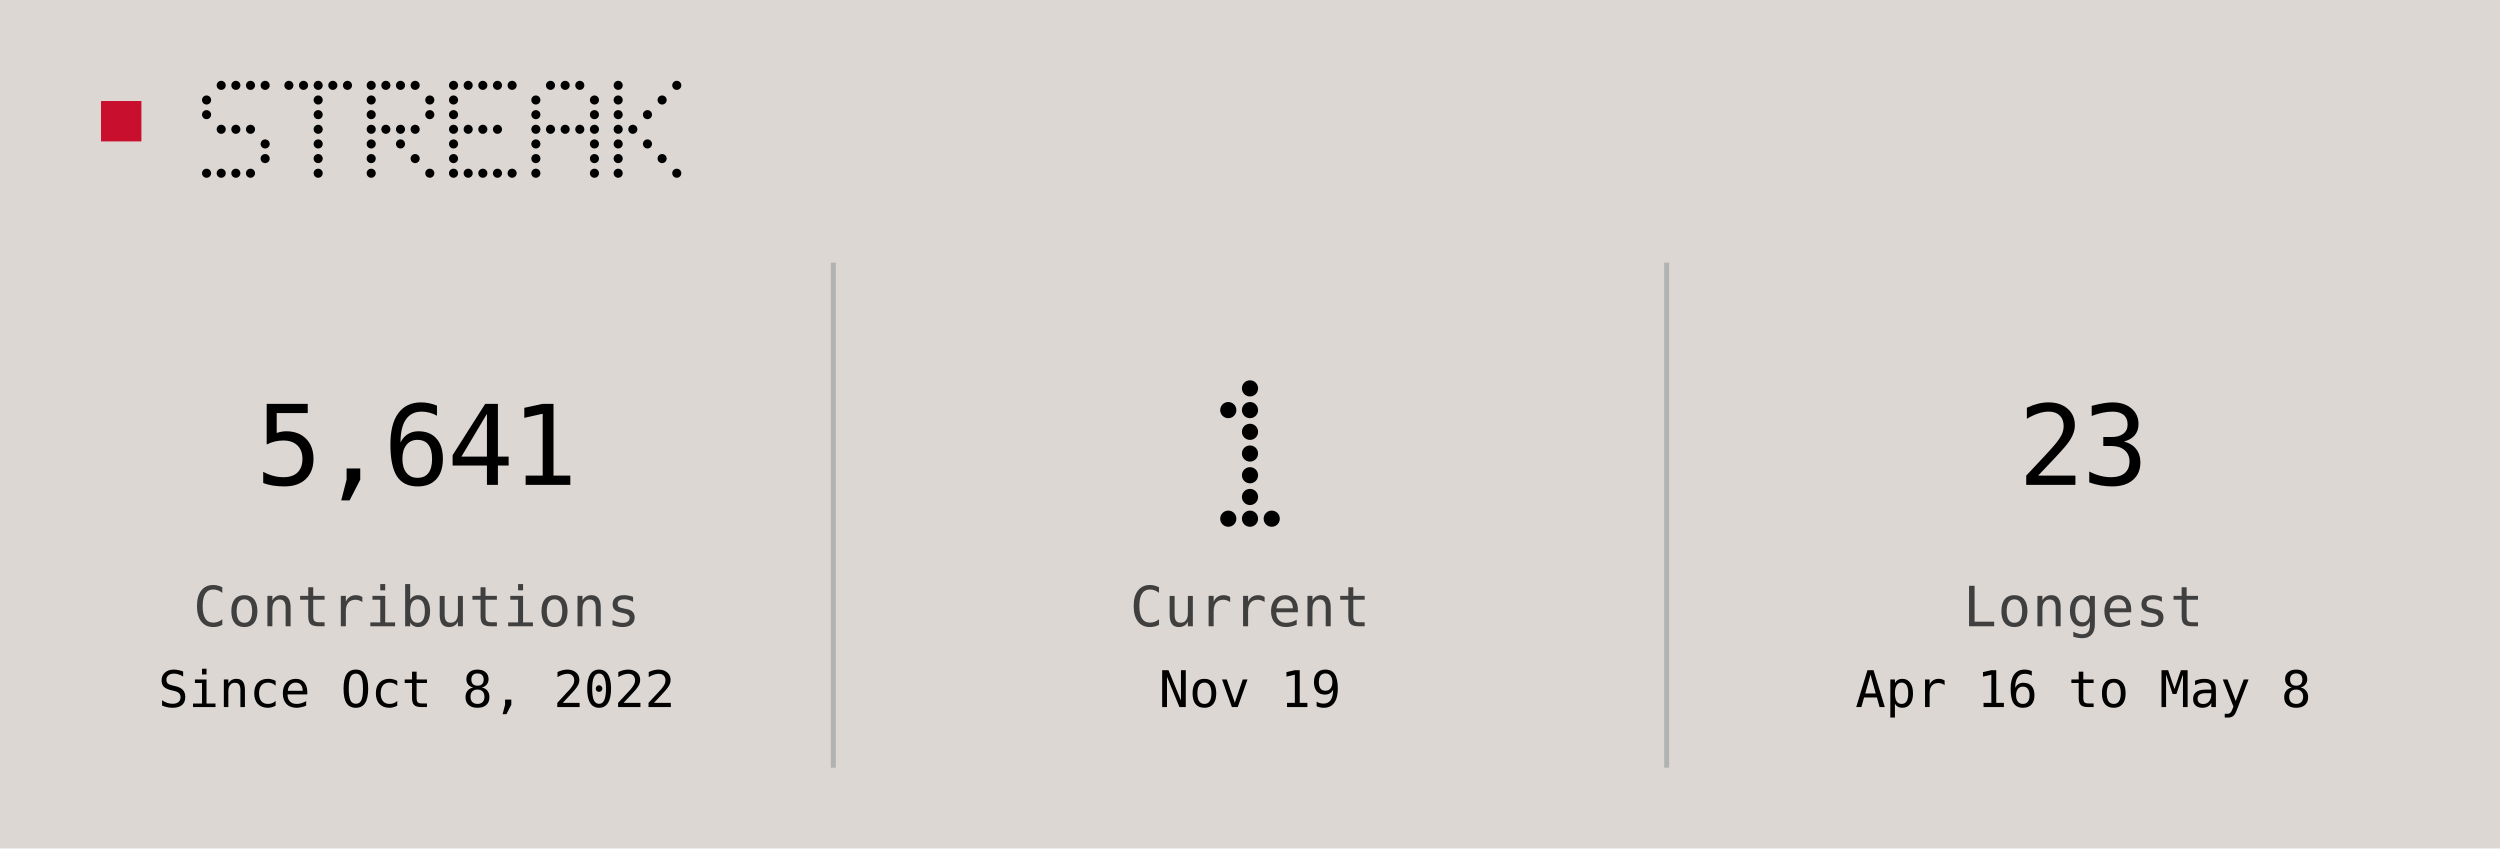
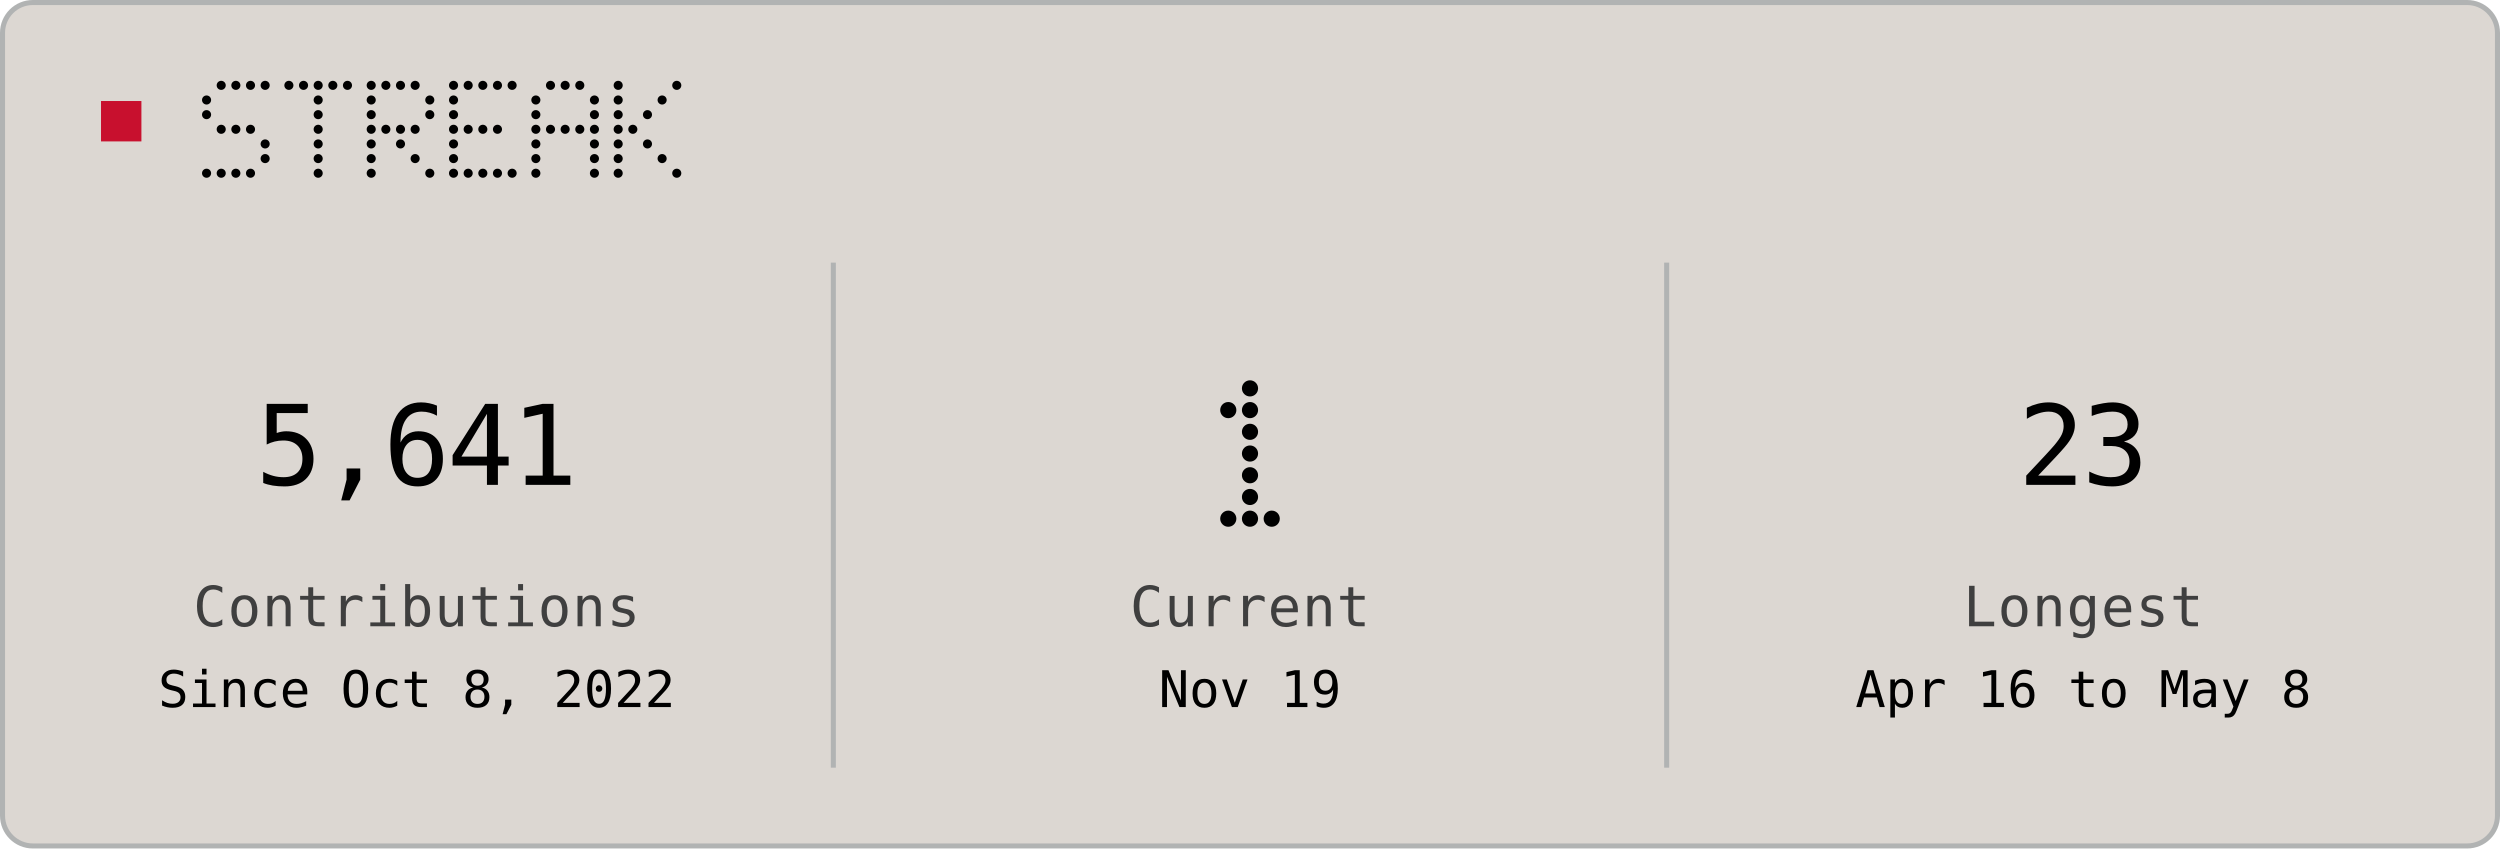
<svg xmlns="http://www.w3.org/2000/svg" width="495" height="168" viewBox="0 0 495 168" role="img">
-   <rect width="495" height="168" fill="#DCD7D2" />
+   <rect x="0.5" y="0.5" width="494" height="167" rx="6" fill="#DCD7D2" stroke="#B1B3B3" stroke-width="1" />
  <rect x="20" y="20" width="8" height="8" fill="#C8102E" />
  <circle cx="43.8" cy="16.9" r="0.90" fill="#000000" />
  <circle cx="46.7" cy="16.9" r="0.90" fill="#000000" />
  <circle cx="49.6" cy="16.9" r="0.90" fill="#000000" />
  <circle cx="52.5" cy="16.9" r="0.90" fill="#000000" />
  <circle cx="40.9" cy="19.8" r="0.90" fill="#000000" />
  <circle cx="40.9" cy="22.7" r="0.90" fill="#000000" />
  <circle cx="43.8" cy="25.6" r="0.90" fill="#000000" />
  <circle cx="46.7" cy="25.6" r="0.90" fill="#000000" />
  <circle cx="49.6" cy="25.6" r="0.90" fill="#000000" />
  <circle cx="52.5" cy="28.5" r="0.90" fill="#000000" />
  <circle cx="52.5" cy="31.4" r="0.90" fill="#000000" />
  <circle cx="40.9" cy="34.3" r="0.90" fill="#000000" />
  <circle cx="43.8" cy="34.3" r="0.90" fill="#000000" />
  <circle cx="46.7" cy="34.3" r="0.90" fill="#000000" />
  <circle cx="49.6" cy="34.3" r="0.90" fill="#000000" />
  <circle cx="57.2" cy="16.9" r="0.90" fill="#000000" />
  <circle cx="60.1" cy="16.9" r="0.90" fill="#000000" />
  <circle cx="63.0" cy="16.9" r="0.90" fill="#000000" />
  <circle cx="65.9" cy="16.9" r="0.90" fill="#000000" />
  <circle cx="68.8" cy="16.9" r="0.90" fill="#000000" />
  <circle cx="63.0" cy="19.8" r="0.90" fill="#000000" />
  <circle cx="63.0" cy="22.7" r="0.90" fill="#000000" />
  <circle cx="63.0" cy="25.6" r="0.90" fill="#000000" />
  <circle cx="63.0" cy="28.5" r="0.90" fill="#000000" />
  <circle cx="63.0" cy="31.4" r="0.90" fill="#000000" />
  <circle cx="63.0" cy="34.3" r="0.90" fill="#000000" />
  <circle cx="73.5" cy="16.9" r="0.90" fill="#000000" />
  <circle cx="76.4" cy="16.9" r="0.90" fill="#000000" />
  <circle cx="79.3" cy="16.9" r="0.90" fill="#000000" />
  <circle cx="82.2" cy="16.9" r="0.90" fill="#000000" />
  <circle cx="73.5" cy="19.8" r="0.90" fill="#000000" />
  <circle cx="85.1" cy="19.8" r="0.90" fill="#000000" />
  <circle cx="73.5" cy="22.7" r="0.90" fill="#000000" />
  <circle cx="85.1" cy="22.7" r="0.90" fill="#000000" />
  <circle cx="73.5" cy="25.6" r="0.90" fill="#000000" />
  <circle cx="76.4" cy="25.6" r="0.90" fill="#000000" />
  <circle cx="79.3" cy="25.6" r="0.90" fill="#000000" />
  <circle cx="82.2" cy="25.6" r="0.90" fill="#000000" />
  <circle cx="73.5" cy="28.5" r="0.90" fill="#000000" />
  <circle cx="79.3" cy="28.5" r="0.90" fill="#000000" />
  <circle cx="73.5" cy="31.4" r="0.90" fill="#000000" />
  <circle cx="82.2" cy="31.4" r="0.90" fill="#000000" />
  <circle cx="73.5" cy="34.3" r="0.90" fill="#000000" />
  <circle cx="85.1" cy="34.3" r="0.90" fill="#000000" />
  <circle cx="89.8" cy="16.9" r="0.90" fill="#000000" />
  <circle cx="92.7" cy="16.9" r="0.90" fill="#000000" />
  <circle cx="95.6" cy="16.9" r="0.90" fill="#000000" />
  <circle cx="98.5" cy="16.9" r="0.90" fill="#000000" />
  <circle cx="101.4" cy="16.9" r="0.90" fill="#000000" />
  <circle cx="89.8" cy="19.8" r="0.90" fill="#000000" />
  <circle cx="89.8" cy="22.7" r="0.90" fill="#000000" />
  <circle cx="89.8" cy="25.6" r="0.90" fill="#000000" />
  <circle cx="92.7" cy="25.6" r="0.90" fill="#000000" />
  <circle cx="95.6" cy="25.6" r="0.90" fill="#000000" />
  <circle cx="98.5" cy="25.6" r="0.90" fill="#000000" />
  <circle cx="89.8" cy="28.5" r="0.90" fill="#000000" />
  <circle cx="89.8" cy="31.4" r="0.90" fill="#000000" />
  <circle cx="89.8" cy="34.3" r="0.90" fill="#000000" />
  <circle cx="92.7" cy="34.3" r="0.90" fill="#000000" />
  <circle cx="95.6" cy="34.3" r="0.90" fill="#000000" />
  <circle cx="98.5" cy="34.3" r="0.90" fill="#000000" />
  <circle cx="101.4" cy="34.3" r="0.90" fill="#000000" />
  <circle cx="109.0" cy="16.9" r="0.90" fill="#000000" />
  <circle cx="111.9" cy="16.9" r="0.90" fill="#000000" />
  <circle cx="114.8" cy="16.9" r="0.90" fill="#000000" />
  <circle cx="106.1" cy="19.8" r="0.90" fill="#000000" />
  <circle cx="117.7" cy="19.8" r="0.90" fill="#000000" />
  <circle cx="106.1" cy="22.7" r="0.90" fill="#000000" />
  <circle cx="117.7" cy="22.7" r="0.90" fill="#000000" />
  <circle cx="106.1" cy="25.6" r="0.90" fill="#000000" />
  <circle cx="109.0" cy="25.6" r="0.90" fill="#000000" />
  <circle cx="111.9" cy="25.6" r="0.90" fill="#000000" />
  <circle cx="114.8" cy="25.6" r="0.90" fill="#000000" />
  <circle cx="117.7" cy="25.6" r="0.90" fill="#000000" />
  <circle cx="106.1" cy="28.5" r="0.90" fill="#000000" />
  <circle cx="117.7" cy="28.5" r="0.90" fill="#000000" />
  <circle cx="106.1" cy="31.4" r="0.90" fill="#000000" />
  <circle cx="117.7" cy="31.4" r="0.90" fill="#000000" />
  <circle cx="106.1" cy="34.3" r="0.90" fill="#000000" />
  <circle cx="117.7" cy="34.3" r="0.90" fill="#000000" />
  <circle cx="122.4" cy="16.9" r="0.90" fill="#000000" />
  <circle cx="134.0" cy="16.9" r="0.90" fill="#000000" />
  <circle cx="122.4" cy="19.8" r="0.90" fill="#000000" />
  <circle cx="131.1" cy="19.8" r="0.90" fill="#000000" />
  <circle cx="122.4" cy="22.7" r="0.90" fill="#000000" />
  <circle cx="128.2" cy="22.7" r="0.90" fill="#000000" />
  <circle cx="122.4" cy="25.6" r="0.90" fill="#000000" />
  <circle cx="125.3" cy="25.6" r="0.90" fill="#000000" />
  <circle cx="122.4" cy="28.5" r="0.90" fill="#000000" />
  <circle cx="128.2" cy="28.5" r="0.90" fill="#000000" />
  <circle cx="122.4" cy="31.4" r="0.90" fill="#000000" />
  <circle cx="131.1" cy="31.4" r="0.90" fill="#000000" />
  <circle cx="122.4" cy="34.3" r="0.90" fill="#000000" />
  <circle cx="134.0" cy="34.3" r="0.90" fill="#000000" />
  <line x1="165.0" y1="52" x2="165.0" y2="152" stroke="#B1B3B3" />
  <line x1="330.0" y1="52" x2="330.0" y2="152" stroke="#B1B3B3" />
  <text x="82.5" y="96" fill="#000000" text-anchor="middle" font-family="ui-monospace, Geist Mono, monospace" font-size="22" letter-spacing="-0.6" dominant-baseline="auto">5,641</text>
  <text x="82.5" y="124" fill="#3F3F3F" text-anchor="middle" font-family="ui-monospace, Geist Mono, monospace" font-size="11" letter-spacing="0.2" dominant-baseline="auto">Contributions</text>
  <text x="82.5" y="140" fill="#000000" text-anchor="middle" font-family="ui-monospace, Geist Mono, monospace" font-size="10" letter-spacing="0" dominant-baseline="auto">Since Oct 8, 2022</text>
  <circle cx="247.5" cy="76.9" r="1.60" fill="#000000" />
  <circle cx="243.2" cy="81.2" r="1.60" fill="#000000" />
  <circle cx="247.5" cy="81.2" r="1.60" fill="#000000" />
  <circle cx="247.5" cy="85.5" r="1.60" fill="#000000" />
  <circle cx="247.5" cy="89.8" r="1.60" fill="#000000" />
  <circle cx="247.5" cy="94.1" r="1.60" fill="#000000" />
  <circle cx="247.5" cy="98.4" r="1.60" fill="#000000" />
  <circle cx="243.2" cy="102.7" r="1.60" fill="#000000" />
  <circle cx="247.5" cy="102.7" r="1.60" fill="#000000" />
  <circle cx="251.8" cy="102.7" r="1.60" fill="#000000" />
  <text x="247.5" y="124" fill="#3F3F3F" text-anchor="middle" font-family="ui-monospace, Geist Mono, monospace" font-size="11" letter-spacing="0.2" dominant-baseline="auto">Current</text>
  <text x="247.5" y="140" fill="#000000" text-anchor="middle" font-family="ui-monospace, Geist Mono, monospace" font-size="10" letter-spacing="0" dominant-baseline="auto">Nov 19</text>
  <text x="412.5" y="96" fill="#000000" text-anchor="middle" font-family="ui-monospace, Geist Mono, monospace" font-size="22" letter-spacing="-0.6" dominant-baseline="auto">23</text>
  <text x="412.5" y="124" fill="#3F3F3F" text-anchor="middle" font-family="ui-monospace, Geist Mono, monospace" font-size="11" letter-spacing="0.2" dominant-baseline="auto">Longest</text>
  <text x="412.5" y="140" fill="#000000" text-anchor="middle" font-family="ui-monospace, Geist Mono, monospace" font-size="10" letter-spacing="0" dominant-baseline="auto">Apr 16 to May 8</text>
</svg>
